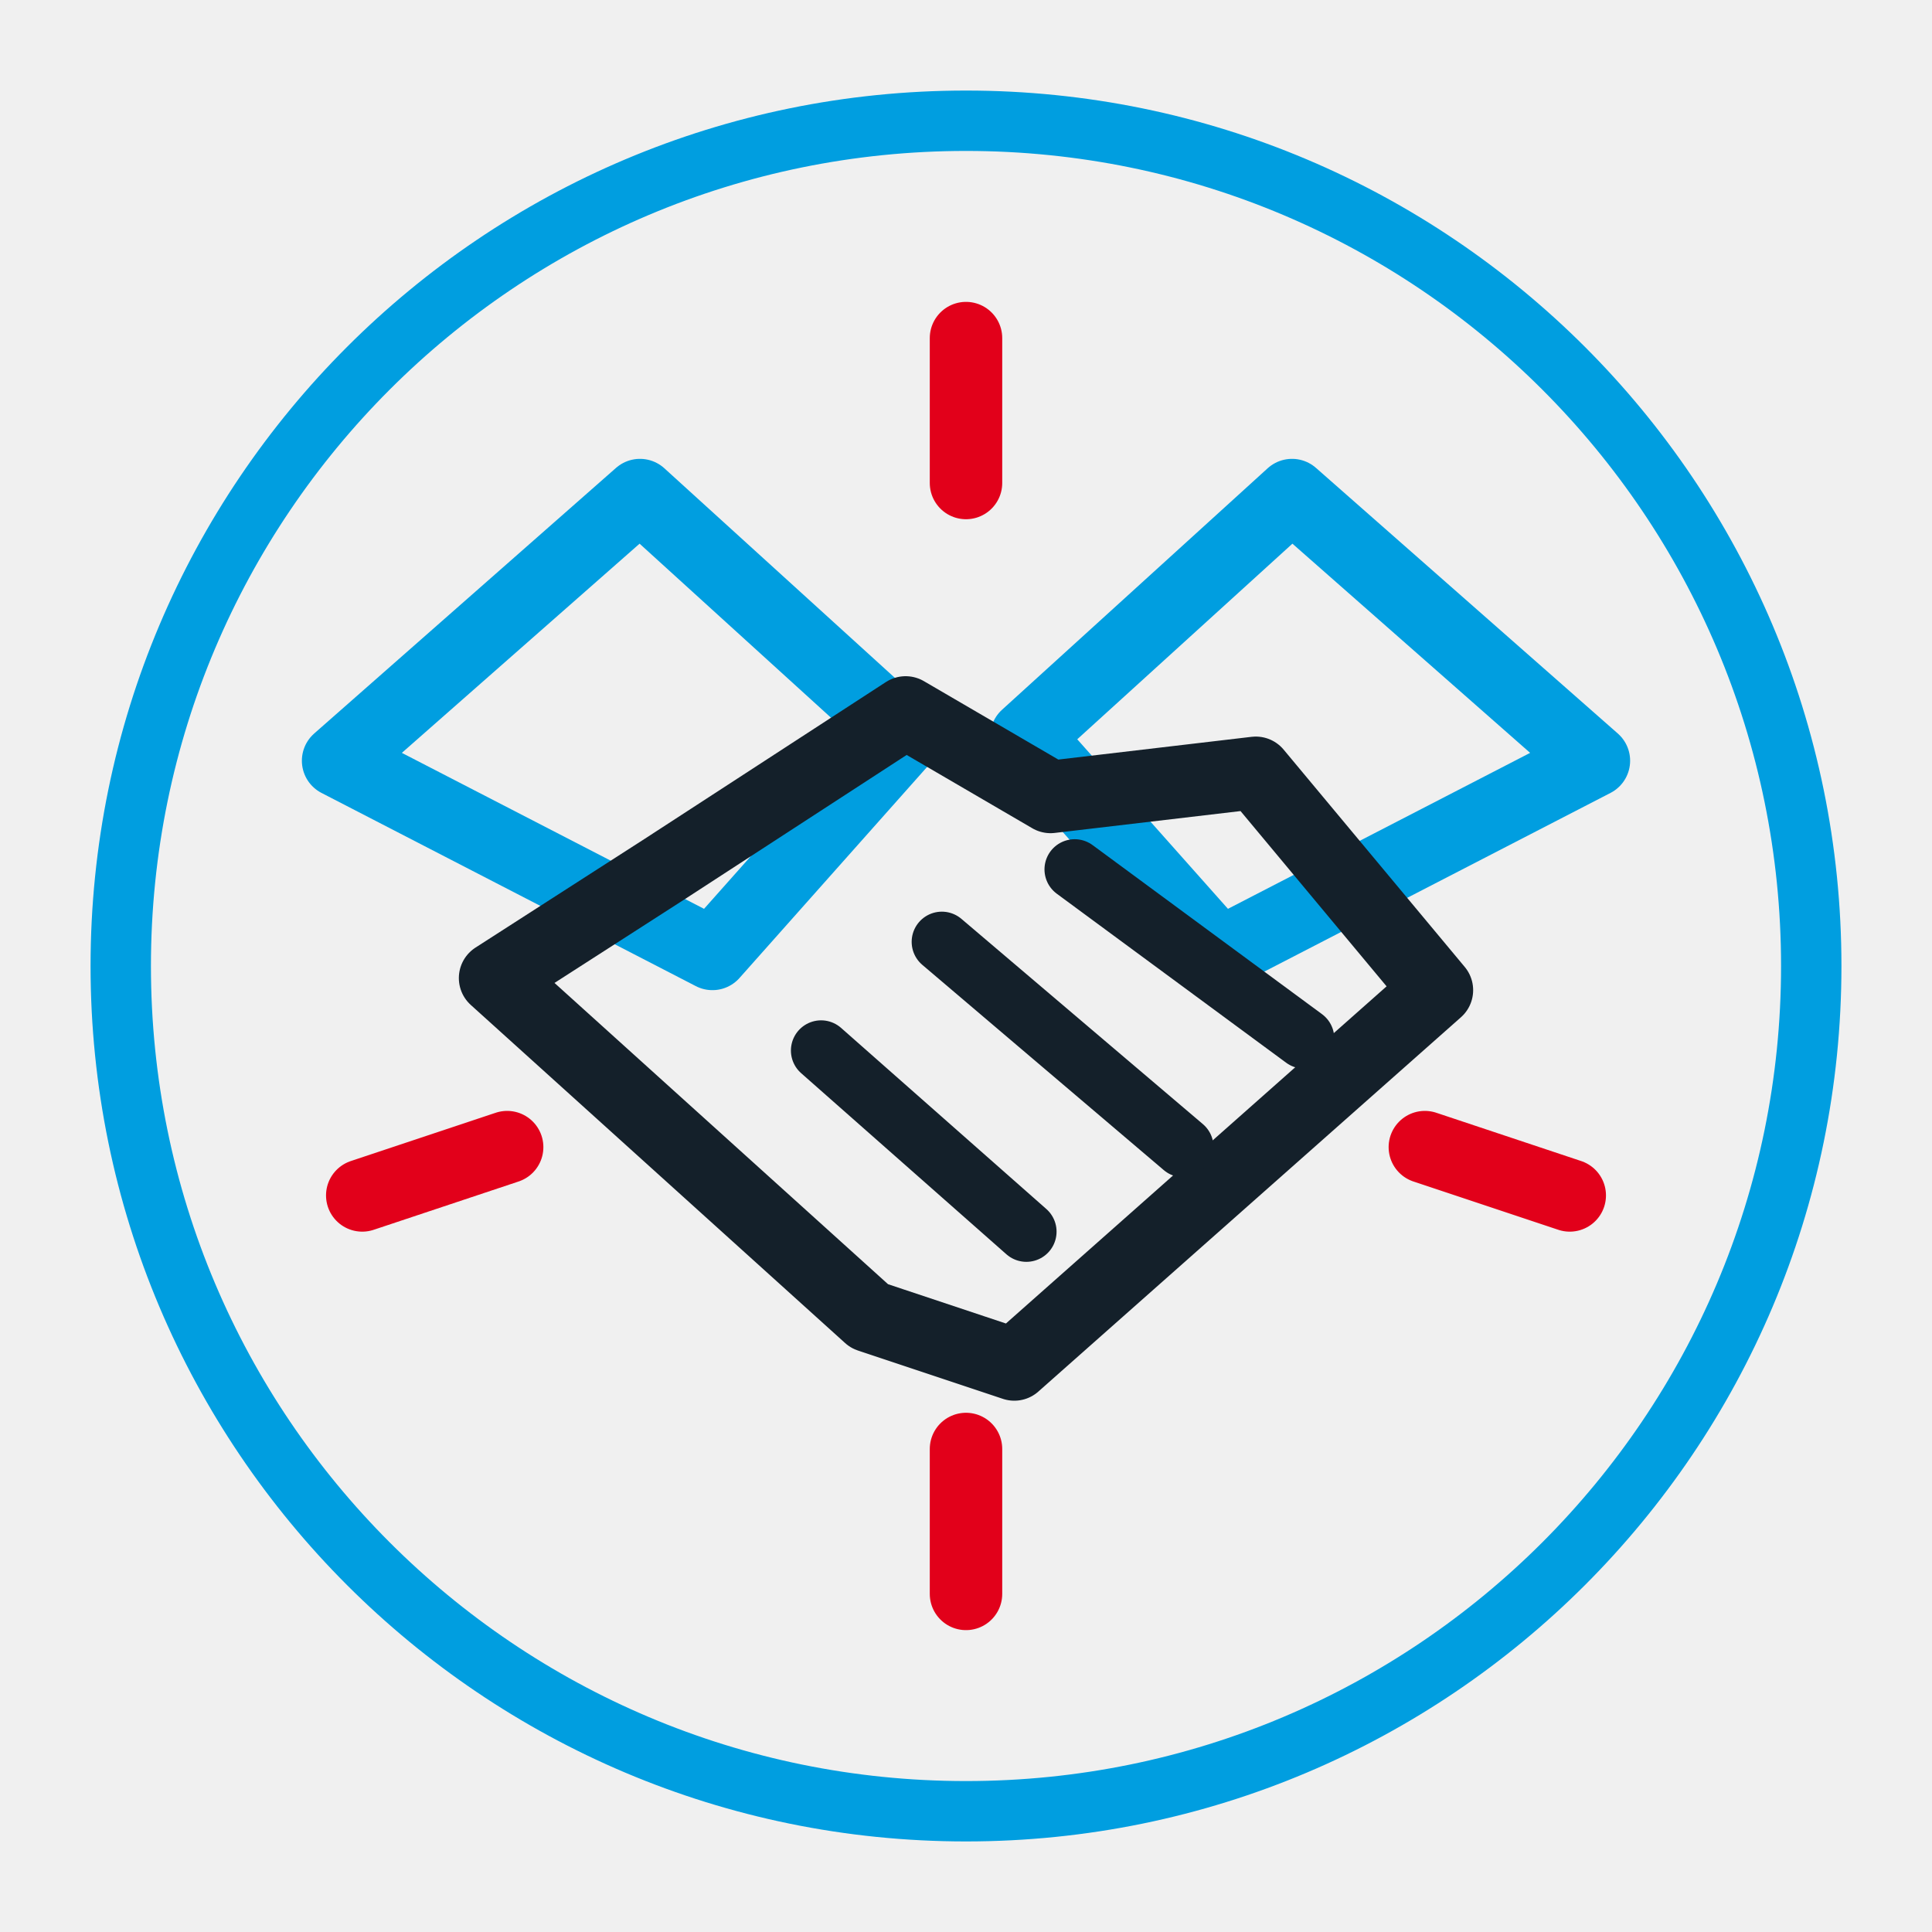
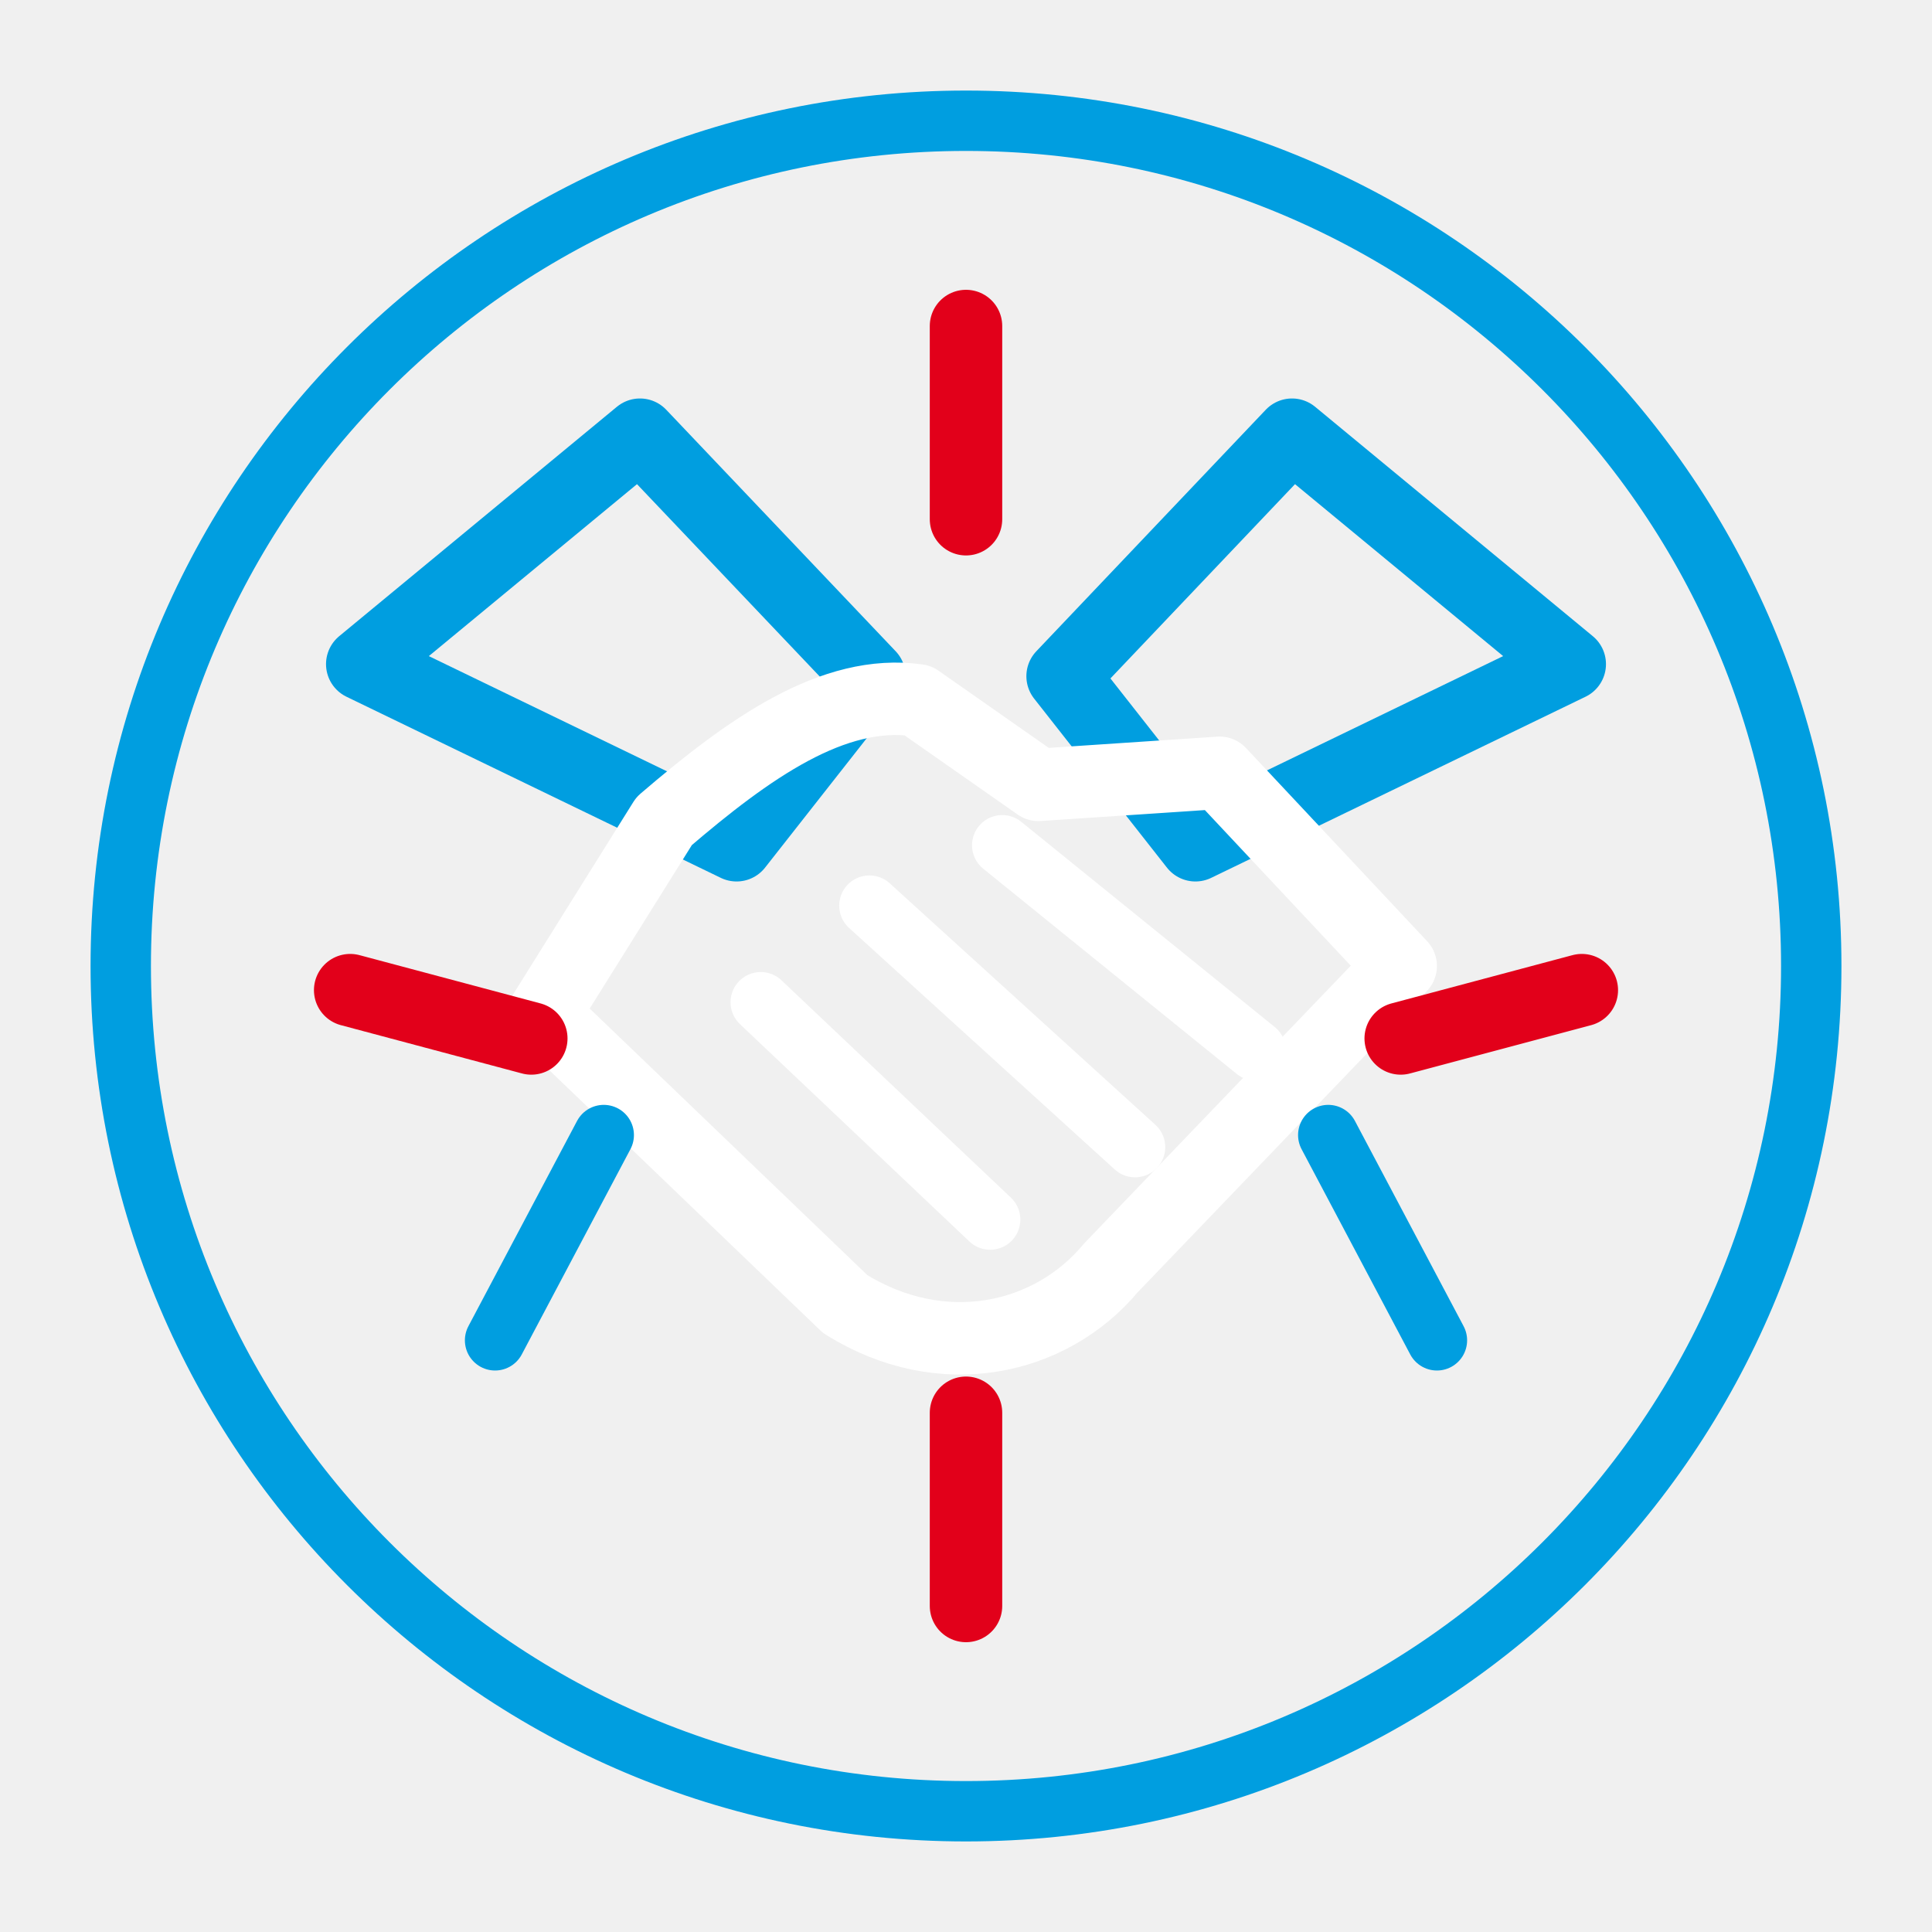
<svg xmlns="http://www.w3.org/2000/svg" width="160" height="160" viewBox="0 0 160 160">
  <g fill="none" stroke-linecap="round" stroke-linejoin="round">
    <circle cx="80" cy="80" r="70" stroke="#009ee0" stroke-width="5" />
-     <path d="M28 63l25-22 22 20-16 18-31-16zM132 63l-25-22-22 20 16 18 31-16z" stroke="#009ee0" stroke-width="6" />
-     <path d="M55 72l20-13 12 7 17-2 15 18-35 31-12-4-31-28z" stroke="#14202a" stroke-width="6" />
-     <path d="M68 87l17 15M78 78l20 17M89 72l19 14" stroke="#14202a" stroke-width="5" />
-     <path d="M80 28v12M30 99l12-4M130 99l-12-4M80 132v-12" stroke="#e2001a" stroke-width="6" />
+     <path d="M30 55L53 36L72 56L61 70L30 55ZM130 55L107 36L88 56L99 70L130 55Z" stroke="#009ee0" stroke-width="6" />
+     <path d="M55 68C62 62 69 57 76 58L86 65L101 64L116 80L92 105C87 111 78 113 70 108L45 84Z" stroke="#ffffff" stroke-width="6" />
+     <path d="M63 83L82 101M72 75L94 95M83 70L104 87" stroke="#ffffff" stroke-width="5" />
+     <path d="M80 27V43M80 117V133M29 82L44 86M116 86L131 82" stroke="#e2001a" stroke-width="6" />
+     <path d="M41 111L50 94M119 111L110 94" stroke="#009ee0" stroke-width="5" />
  </g>
</svg>
